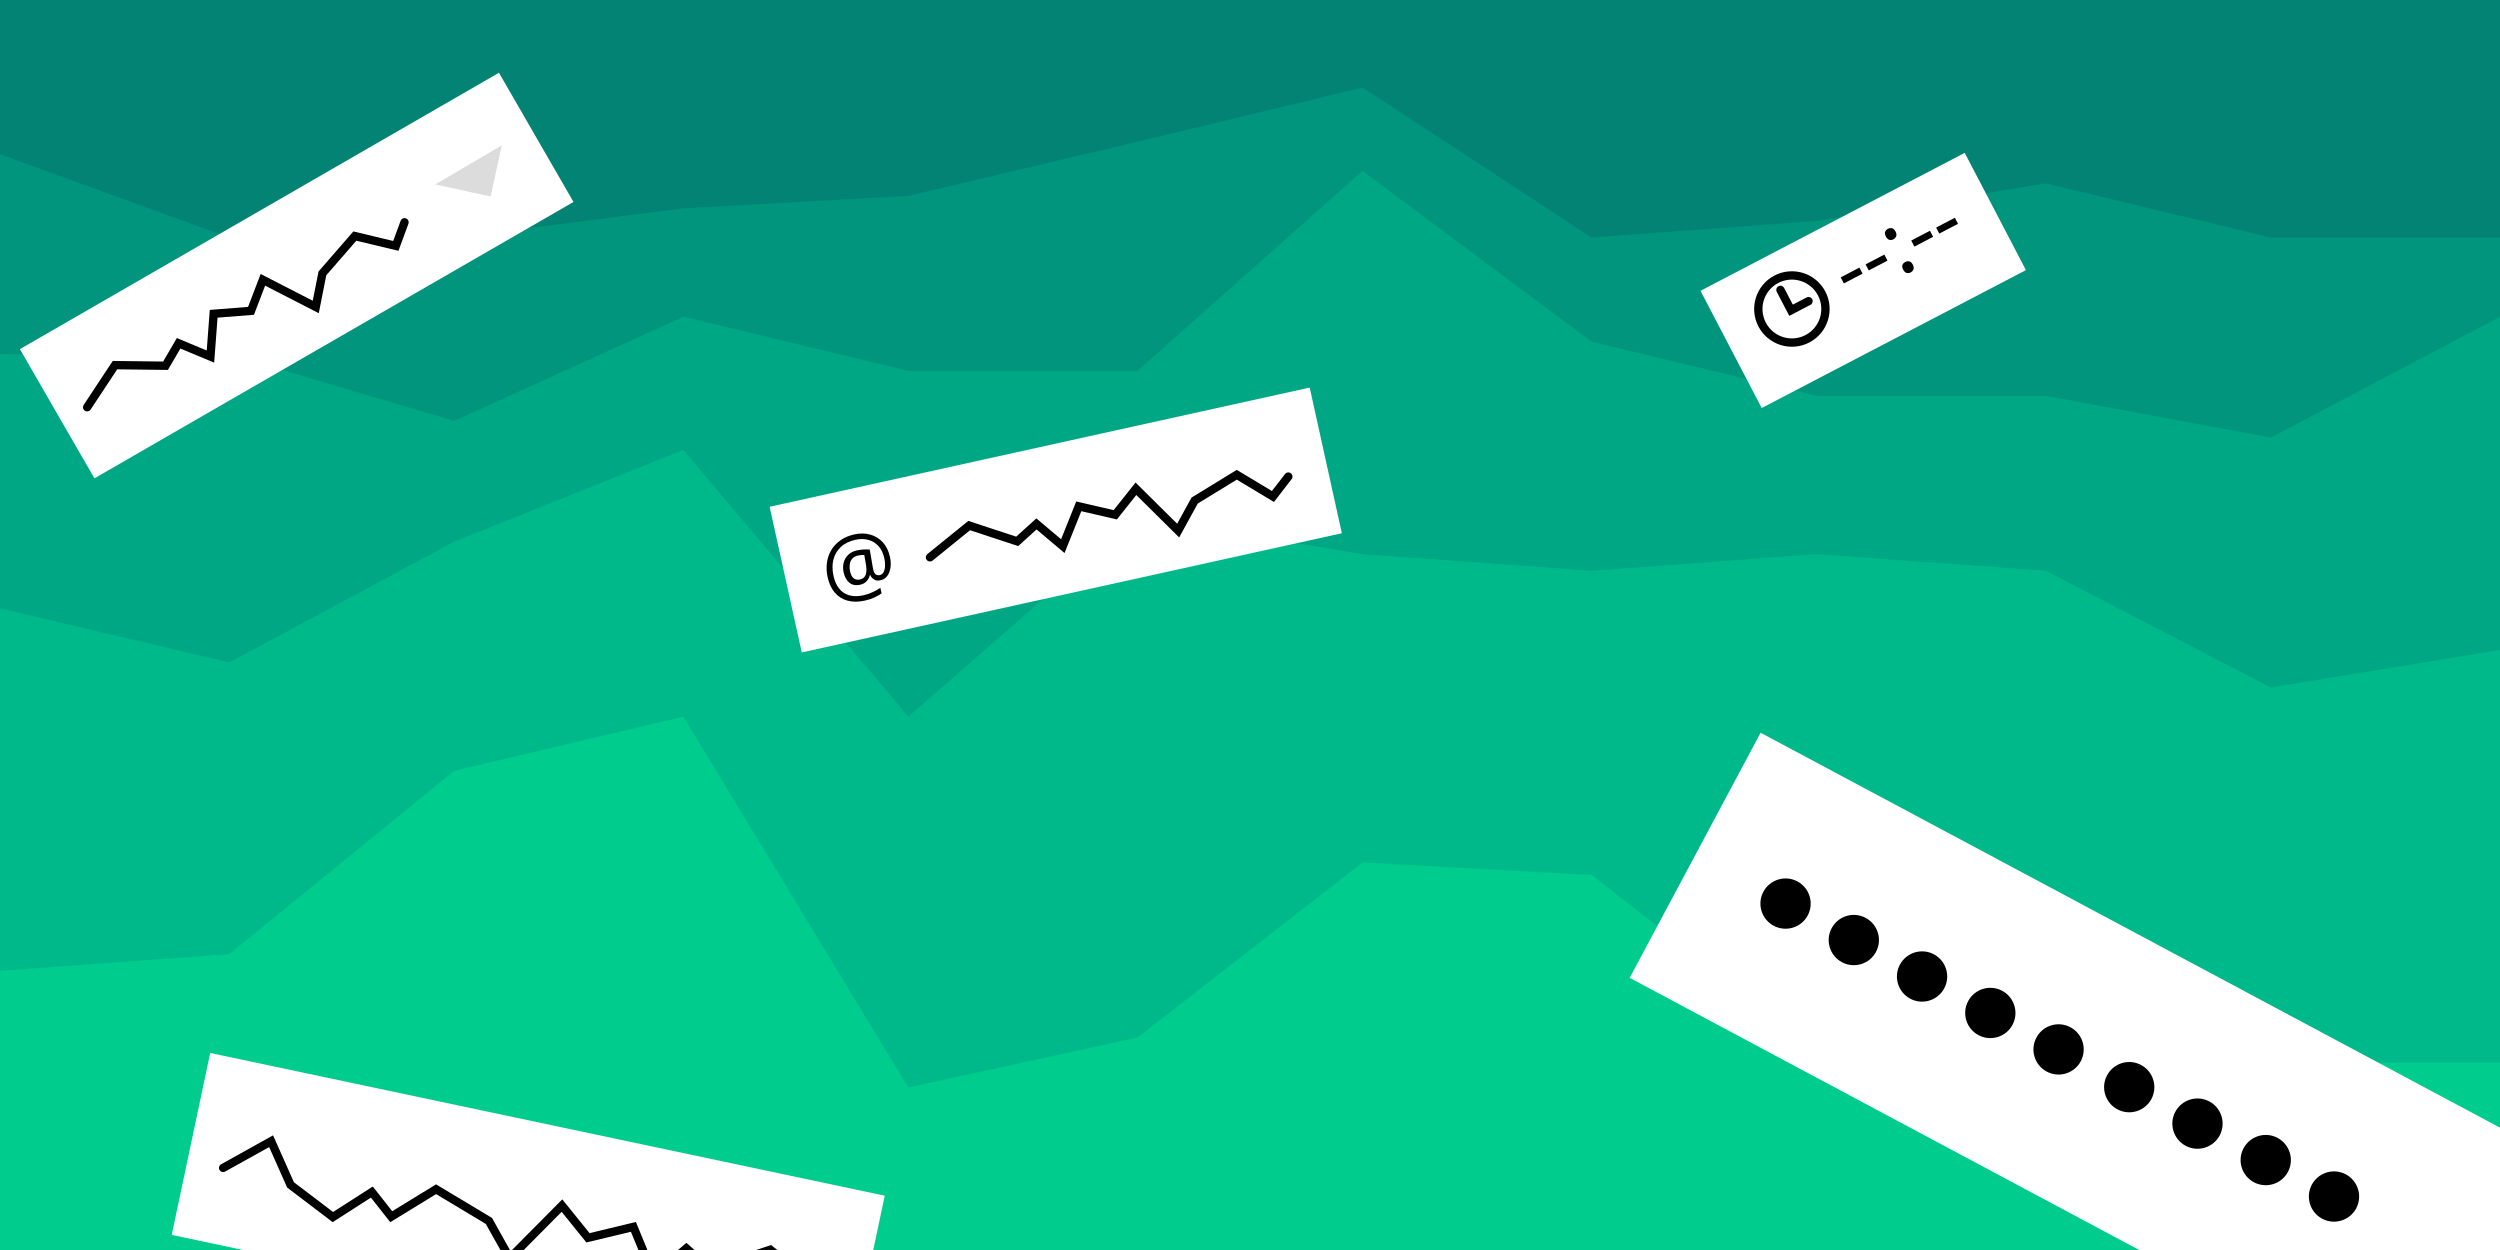
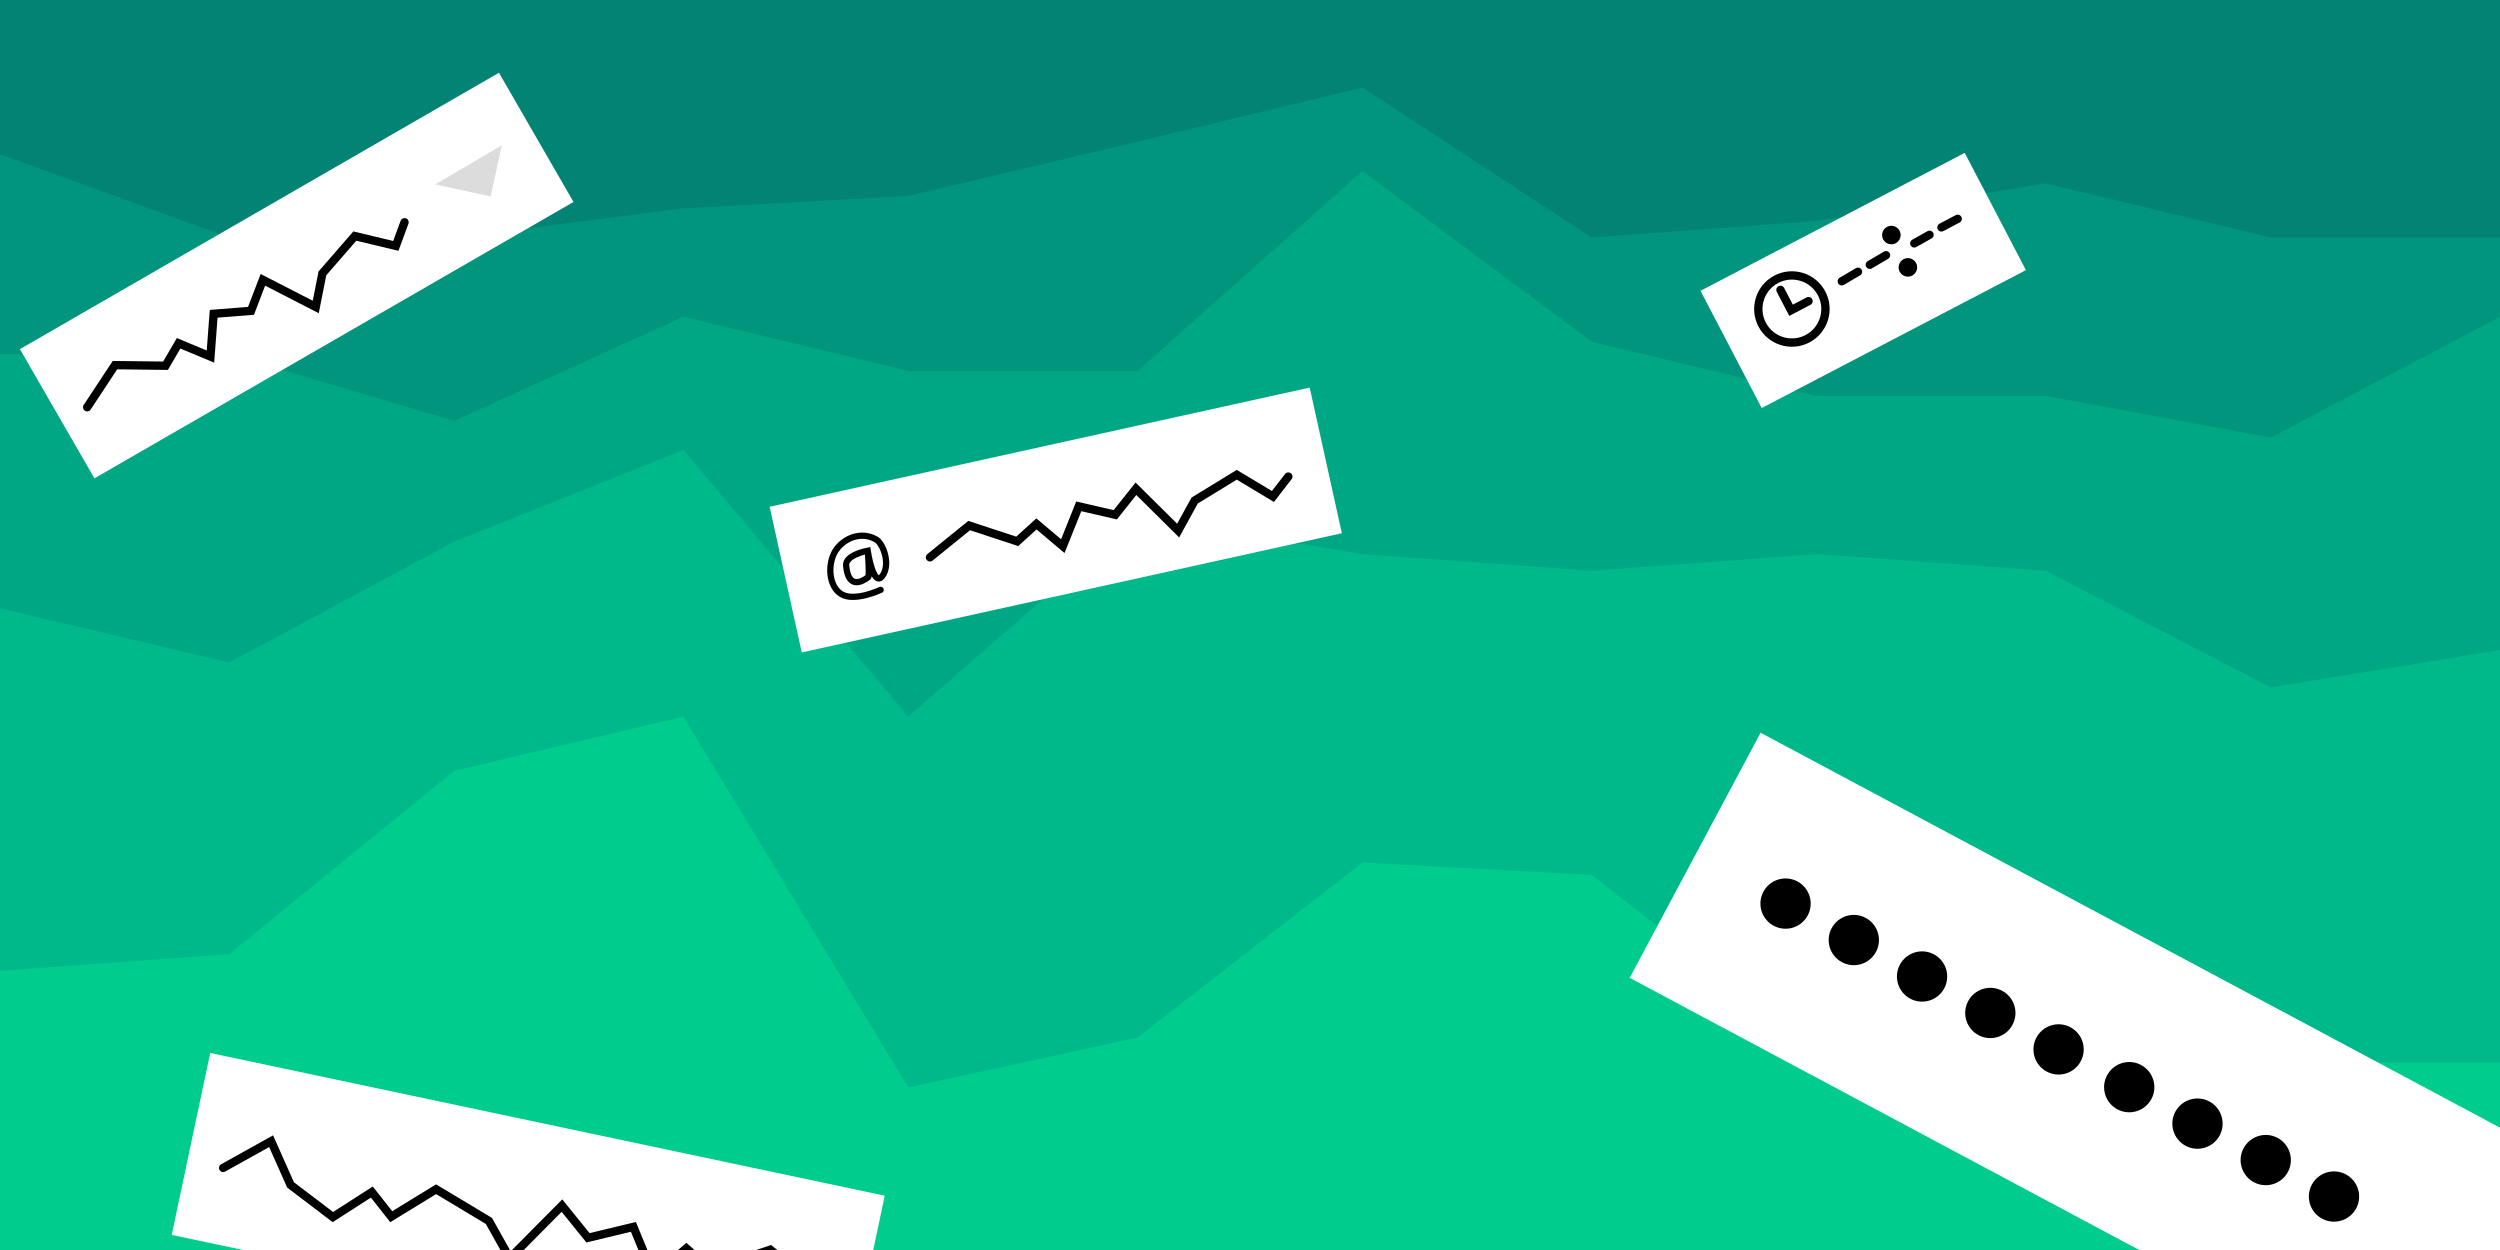
<svg xmlns="http://www.w3.org/2000/svg" version="1.1" width="600" height="300" viewBox="0,0,600,300">
  <g transform="translate(60,-20)">
    <g stroke-miterlimit="10">
      <path d="M-60,20h55h54h55h54h55h54h55h54h55h54h55v59h-55l-54,-13l-55,9l-54,4l-55,-36l-54,13l-55,13l-54,3l-55,7h-54l-55,-20z" fill="#038373" stroke="none" stroke-width="1" stroke-linecap="butt" />
      <path d="M-60,57l55,20h54l55,-7l54,-3l55,-13l54,-13l55,36l54,-4l55,-9l54,13h55v21l-55,29l-54,-10h-55l-54,-13l-55,-41l-54,48h-55l-54,-13l-55,25l-54,-16h-55z" fill="#00957c" stroke="none" stroke-width="1" stroke-linecap="butt" />
      <path d="M-60,105h55l54,16l55,-25l54,13h55l54,-48l55,41l54,13h55l54,10l55,-29v82l-55,9l-54,-28l-55,-4l-54,4l-55,-4l-54,-9l-55,48l-54,-64l-55,22l-54,29l-55,-13z" fill="#00a784" stroke="none" stroke-width="1" stroke-linecap="butt" />
      <path d="M-60,166l55,13l54,-29l55,-22l54,64l55,-48l54,9l55,4l54,-4l55,4l54,28l55,-9v101h-55l-54,10l-55,-13l-54,-42l-55,-3l-54,42l-55,12l-54,-89l-55,13l-54,44l-55,4z" fill="#00b98a" stroke="none" stroke-width="1" stroke-linecap="butt" />
      <path d="M-60,253l55,-4l54,-44l55,-13l54,89l55,-12l54,-42l55,3l54,42l55,13l54,-10h55v66h-55h-54h-55h-54h-55h-54h-55h-54h-55h-54h-55z" fill="#00cc8e" stroke="none" stroke-width="1" stroke-linecap="butt" />
      <g>
-         <path d="M362.808,117.927l-14.688,-28.138l63.413,-33.101l14.688,28.138z" fill="#ffffff" stroke="none" stroke-width="2" stroke-linecap="butt" />
-         <g fill="none" stroke="#000000" stroke-width="2">
-           <path d="M377.196,90.434c2.059,3.944 0.531,8.811 -3.414,10.87c-3.944,2.059 -8.811,0.531 -10.87,-3.414c-2.059,-3.944 -0.531,-8.811 3.414,-10.87c3.944,-2.059 8.811,-0.531 10.87,3.414z" stroke-linecap="butt" />
-           <path d="M374.046,92.274l-4.19,2.187l-2.552,-4.888" stroke-linecap="round" />
-         </g>
-         <text transform="translate(384.0032,92.65374) rotate(-27.56437) scale(0.52346,0.52346)" font-size="40" xml:space="preserve" fill="#000000" stroke="none" stroke-width="4" stroke-linecap="butt" font-family="Sans Serif" font-weight="normal" text-anchor="start">
-           <tspan x="0" dy="0">--:--</tspan>
-         </text>
-       </g>
-       <g stroke="none" stroke-width="0" stroke-linecap="butt">
-         <path d="M331.123,254.684l31.423,-58.828l218.136,116.517l-31.423,58.828z" fill="#ffffff" />
-         <path d="M390.238,248.454c-1.57,2.939 -5.226,4.049 -8.165,2.479c-2.939,-1.57 -4.049,-5.226 -2.479,-8.165c1.57,-2.939 5.226,-4.049 8.165,-2.479c2.939,1.57 4.049,5.226 2.479,8.165z" fill="#000000" />
-         <path d="M406.619,257.204c-1.57,2.939 -5.226,4.049 -8.165,2.479c-2.939,-1.57 -4.049,-5.226 -2.479,-8.165c1.57,-2.939 5.226,-4.049 8.165,-2.479c2.939,1.57 4.049,5.226 2.479,8.165z" fill="#000000" />
-         <path d="M423.001,265.955c-1.57,2.939 -5.226,4.049 -8.165,2.479c-2.939,-1.57 -4.049,-5.226 -2.479,-8.165c1.57,-2.939 5.226,-4.049 8.165,-2.479c2.939,1.57 4.049,5.226 2.479,8.165z" fill="#000000" />
-         <path d="M439.382,274.705c-1.57,2.939 -5.226,4.049 -8.165,2.479c-2.939,-1.57 -4.049,-5.226 -2.479,-8.165c1.57,-2.939 5.226,-4.049 8.165,-2.479c2.939,1.57 4.049,5.226 2.479,8.165z" fill="#000000" />
-         <path d="M373.856,239.704c-1.57,2.939 -5.226,4.049 -8.165,2.479c-2.939,-1.57 -4.049,-5.226 -2.479,-8.165c1.57,-2.939 5.226,-4.049 8.165,-2.479c2.939,1.57 4.049,5.226 2.479,8.165z" fill="#000000" />
-         <path d="M456.338,283.761c-1.57,2.939 -5.226,4.049 -8.165,2.479c-2.939,-1.57 -4.049,-5.226 -2.479,-8.165c1.57,-2.939 5.226,-4.049 8.165,-2.479c2.939,1.57 4.049,5.226 2.479,8.165z" fill="#000000" />
-         <path d="M472.719,292.512c-1.57,2.939 -5.226,4.049 -8.165,2.479c-2.939,-1.57 -4.049,-5.226 -2.479,-8.165c1.57,-2.939 5.226,-4.049 8.165,-2.479c2.939,1.57 4.049,5.226 2.479,8.165z" fill="#000000" />
-         <path d="M489.101,301.262c-1.57,2.939 -5.226,4.049 -8.165,2.479c-2.939,-1.57 -4.049,-5.226 -2.479,-8.165c1.57,-2.939 5.226,-4.049 8.165,-2.479c2.939,1.57 4.049,5.226 2.479,8.165z" fill="#000000" />
-         <path d="M505.482,310.012c-1.57,2.939 -5.226,4.049 -8.165,2.479c-2.939,-1.57 -4.049,-5.226 -2.479,-8.165c1.57,-2.939 5.226,-4.049 8.165,-2.479c2.939,1.57 4.049,5.226 2.479,8.165z" fill="#000000" />
-       </g>
-       <g>
        <path d="M-18.788,316.375l9.238,-43.659l161.89,34.253l-9.238,43.659z" fill="#ffffff" stroke="none" stroke-width="0" stroke-linecap="butt" />
        <path d="M-6.446,300.298l11.515,-6.411l4.662,10.49l10.163,7.721l9.348,-6.003l4.661,5.913l10.756,-6.593l12.678,7.609l5.006,8.942l12.525,-12.623l6.248,7.727l10.901,-2.62l4.879,11.871l7.827,-6.72l5.804,5.17l14.329,-4.851l11.807,9.396" fill="none" stroke="#000000" stroke-width="2" stroke-linecap="round" />
      </g>
      <g>
        <path d="M-37.335,134.801l-17.888,-31.007l114.974,-66.331l17.888,31.007z" fill="#ffffff" stroke="none" stroke-width="0" stroke-linecap="butt" />
        <path d="M-39.081,117.733l6.673,-10.099l12.134,0.142l3.143,-5.384l7.639,3.182l0.773,-10.266l8.965,-0.708l2.847,-7.445l12.688,6.518l1.597,-8.064l7.78,-8.953l9.841,2.357l2.087,-5.668" fill="none" stroke="#000000" stroke-width="2" stroke-linecap="round" />
        <path d="M58.961,56.902l-1.976,9.067l-9.823,-2.14z" fill="#dcdcdc" stroke="#dcdcdc" stroke-width="2" stroke-linecap="butt" />
      </g>
+       <path d="M331.123,254.684l31.423,-58.828l218.136,116.517l-31.423,58.828z" fill="#ffffff" stroke="none" stroke-width="0" stroke-linecap="butt" />
+       <path d="M390.238,248.454c-1.57,2.939 -5.226,4.049 -8.165,2.479c-2.939,-1.57 -4.049,-5.226 -2.479,-8.165c1.57,-2.939 5.226,-4.049 8.165,-2.479c2.939,1.57 4.049,5.226 2.479,8.165z" fill="#000000" stroke="none" stroke-width="0" stroke-linecap="butt" />
+       <path d="M406.619,257.204c-1.57,2.939 -5.226,4.049 -8.165,2.479c-2.939,-1.57 -4.049,-5.226 -2.479,-8.165c1.57,-2.939 5.226,-4.049 8.165,-2.479c2.939,1.57 4.049,5.226 2.479,8.165z" fill="#000000" stroke="none" stroke-width="0" stroke-linecap="butt" />
+       <path d="M423.001,265.955c-1.57,2.939 -5.226,4.049 -8.165,2.479c-2.939,-1.57 -4.049,-5.226 -2.479,-8.165c1.57,-2.939 5.226,-4.049 8.165,-2.479c2.939,1.57 4.049,5.226 2.479,8.165z" fill="#000000" stroke="none" stroke-width="0" stroke-linecap="butt" />
+       <path d="M439.382,274.705c-1.57,2.939 -5.226,4.049 -8.165,2.479c-2.939,-1.57 -4.049,-5.226 -2.479,-8.165c1.57,-2.939 5.226,-4.049 8.165,-2.479c2.939,1.57 4.049,5.226 2.479,8.165z" fill="#000000" stroke="none" stroke-width="0" stroke-linecap="butt" />
+       <path d="M373.856,239.704c-1.57,2.939 -5.226,4.049 -8.165,2.479c-2.939,-1.57 -4.049,-5.226 -2.479,-8.165c1.57,-2.939 5.226,-4.049 8.165,-2.479c2.939,1.57 4.049,5.226 2.479,8.165z" fill="#000000" stroke="none" stroke-width="0" stroke-linecap="butt" />
+       <path d="M456.338,283.761c-1.57,2.939 -5.226,4.049 -8.165,2.479c-2.939,-1.57 -4.049,-5.226 -2.479,-8.165c1.57,-2.939 5.226,-4.049 8.165,-2.479c2.939,1.57 4.049,5.226 2.479,8.165z" fill="#000000" stroke="none" stroke-width="0" stroke-linecap="butt" />
+       <path d="M472.719,292.512c-1.57,2.939 -5.226,4.049 -8.165,2.479c-2.939,-1.57 -4.049,-5.226 -2.479,-8.165c1.57,-2.939 5.226,-4.049 8.165,-2.479c2.939,1.57 4.049,5.226 2.479,8.165z" fill="#000000" stroke="none" stroke-width="0" stroke-linecap="butt" />
+       <path d="M489.101,301.262c-1.57,2.939 -5.226,4.049 -8.165,2.479c-2.939,-1.57 -4.049,-5.226 -2.479,-8.165c1.57,-2.939 5.226,-4.049 8.165,-2.479c2.939,1.57 4.049,5.226 2.479,8.165z" fill="#000000" stroke="none" stroke-width="0" stroke-linecap="butt" />
+       <path d="M505.482,310.012c-1.57,2.939 -5.226,4.049 -8.165,2.479c-2.939,-1.57 -4.049,-5.226 -2.479,-8.165c1.57,-2.939 5.226,-4.049 8.165,-2.479c2.939,1.57 4.049,5.226 2.479,8.165z" fill="#000000" stroke="none" stroke-width="0" stroke-linecap="butt" />
+       <g>
+         <path d="M362.808,117.927l-14.688,-28.138l63.413,-33.101l14.688,28.138z" fill="#ffffff" stroke="none" stroke-width="2" stroke-linecap="butt" />
+         <g fill="none" stroke="#000000" stroke-width="2">
+           <path d="M377.196,90.434c2.059,3.944 0.531,8.811 -3.414,10.87c-3.944,2.059 -8.811,0.531 -10.87,-3.414c-2.059,-3.944 -0.531,-8.811 3.414,-10.87c3.944,-2.059 8.811,-0.531 10.87,3.414z" stroke-linecap="butt" />
+           <path d="M374.046,92.274l-4.19,2.187l-2.552,-4.888" stroke-linecap="round" />
+         </g>
+         <g>
+           <path d="M385.921,85.219l-3.891,2.289" fill="none" stroke="#000000" stroke-width="2" stroke-linecap="round" />
+           <path d="M399.426,78.411l3.662,-2.06" fill="none" stroke="#000000" stroke-width="2" stroke-linecap="round" />
+           <path d="M405.951,74.573l3.891,-2.06" fill="none" stroke="#000000" stroke-width="2" stroke-linecap="round" />
+           <path d="M395.891,77.461c-0.579,1.083 -1.926,1.493 -3.01,0.914c-1.083,-0.579 -1.493,-1.926 -0.914,-3.01c0.579,-1.083 1.926,-1.493 3.01,-0.914c1.083,0.579 1.493,1.926 0.914,3.01z" fill="#000000" stroke="none" stroke-width="0" stroke-linecap="butt" />
+           <path d="M399.857,85.219c-0.579,1.083 -1.926,1.493 -3.01,0.914c-1.083,-0.579 -1.493,-1.926 -0.914,-3.01c0.579,-1.083 1.926,-1.493 3.01,-0.914c1.083,0.579 1.493,1.926 0.914,3.01z" fill="#000000" stroke="none" stroke-width="0" stroke-linecap="butt" />
+           <path d="M388.753,83.543l3.891,-2.289" fill="none" stroke="#000000" stroke-width="2" stroke-linecap="round" />
+         </g>
+       </g>
      <g>
        <path d="M132.425,176.58l-7.714,-34.956l129.617,-28.605l7.714,34.956z" fill="#ffffff" stroke="none" stroke-width="0" stroke-linecap="butt" />
        <path d="M163.198,153.756l9.405,-7.619l11.528,3.791l4.619,-4.187l6.325,5.335l3.83,-9.556l8.762,2.026l4.958,-6.242l10.134,10.038l3.953,-7.208l10.116,-6.192l8.674,5.213l3.698,-4.776" fill="none" stroke="#000000" stroke-width="2" stroke-linecap="round" />
-         <text transform="translate(138.7158,164.2759) rotate(-12.44505) scale(0.5,0.5)" font-size="40" xml:space="preserve" fill="#000000" stroke="none" stroke-width="1" stroke-linecap="butt" font-family="Sans Serif" font-weight="normal" text-anchor="start">
-           <tspan x="0" dy="0">@</tspan>
-         </text>
+         <path d="M151.357,161.571c0,0 -6.245,2.935 -9.413,1.033c-3.169,-1.902 -3.344,-7.383 -1.421,-10.408c1.923,-3.025 6.13,-4.812 9.766,-2.716c1.633,0.941 3.581,5.999 1.442,8.806c-2.139,2.807 -3.493,-6.114 -3.493,-6.114c0,0 -5.396,0.991 -5.169,3.558c0.518,5.85 3.926,3.844 5.292,2.786c0.349,-0.27 -0.02,-5.379 -0.02,-5.379" fill="none" stroke="#000000" stroke-width="1.5" stroke-linecap="round" />
      </g>
    </g>
  </g>
</svg>
